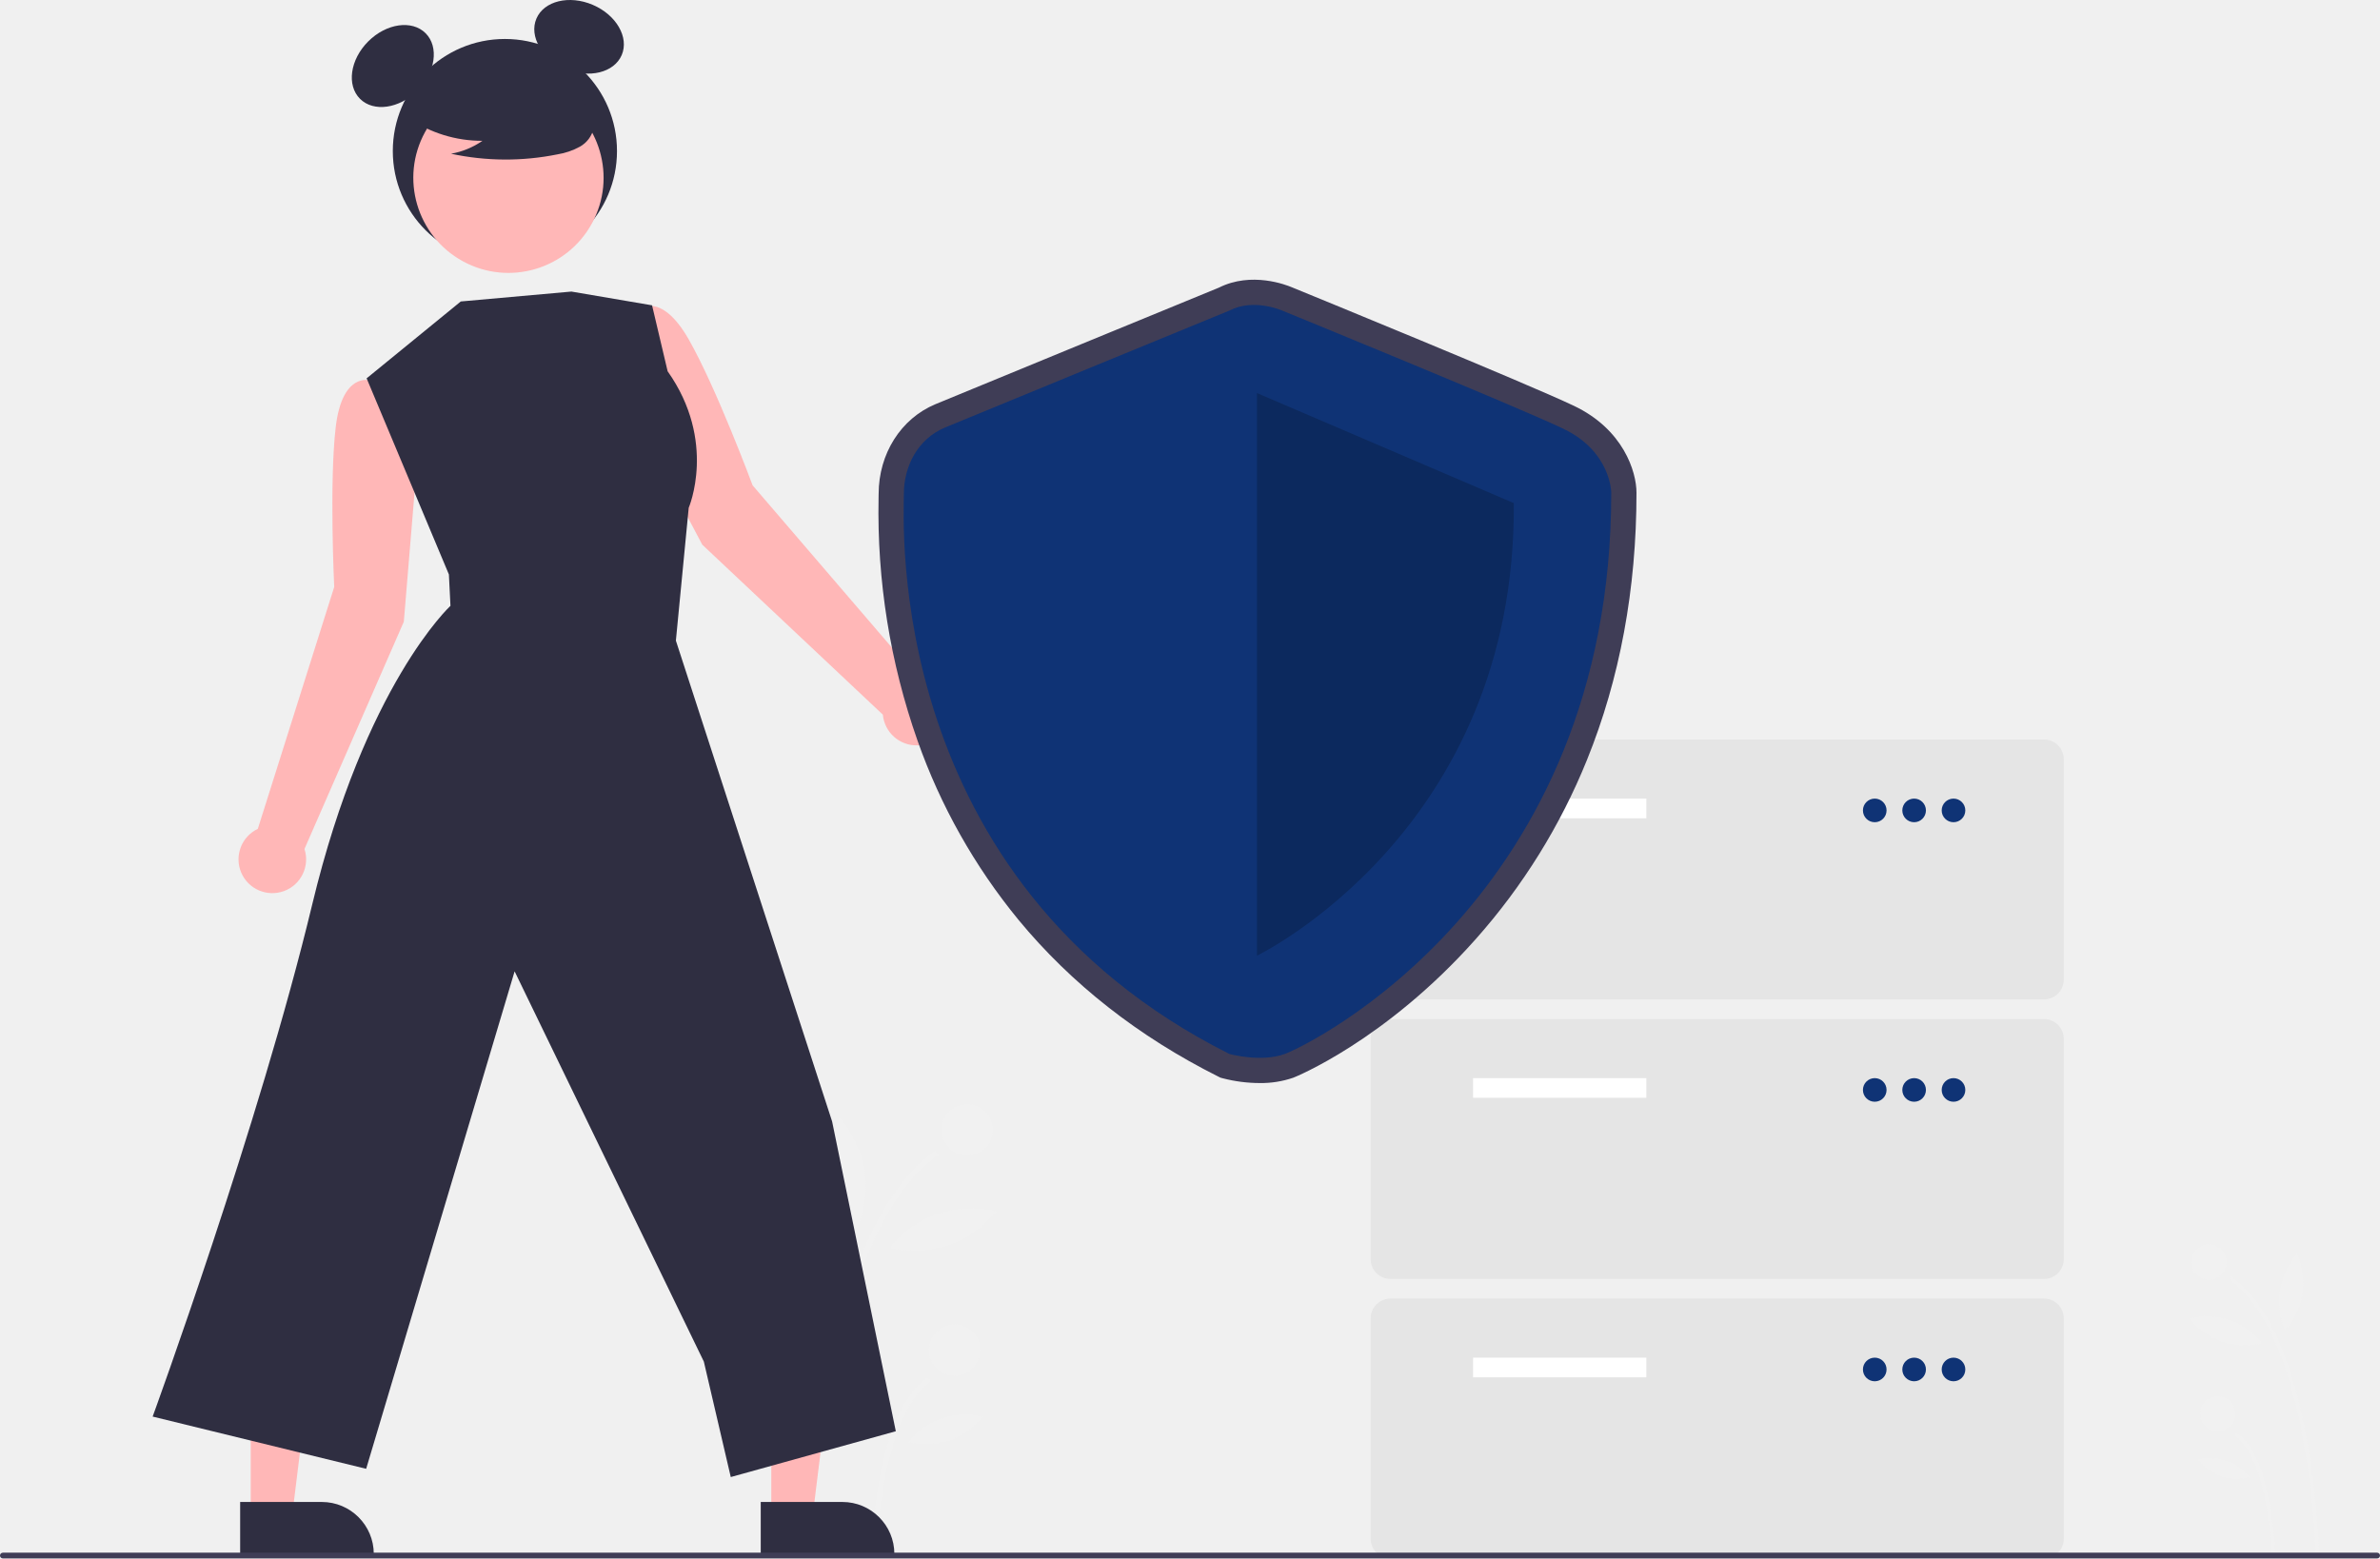
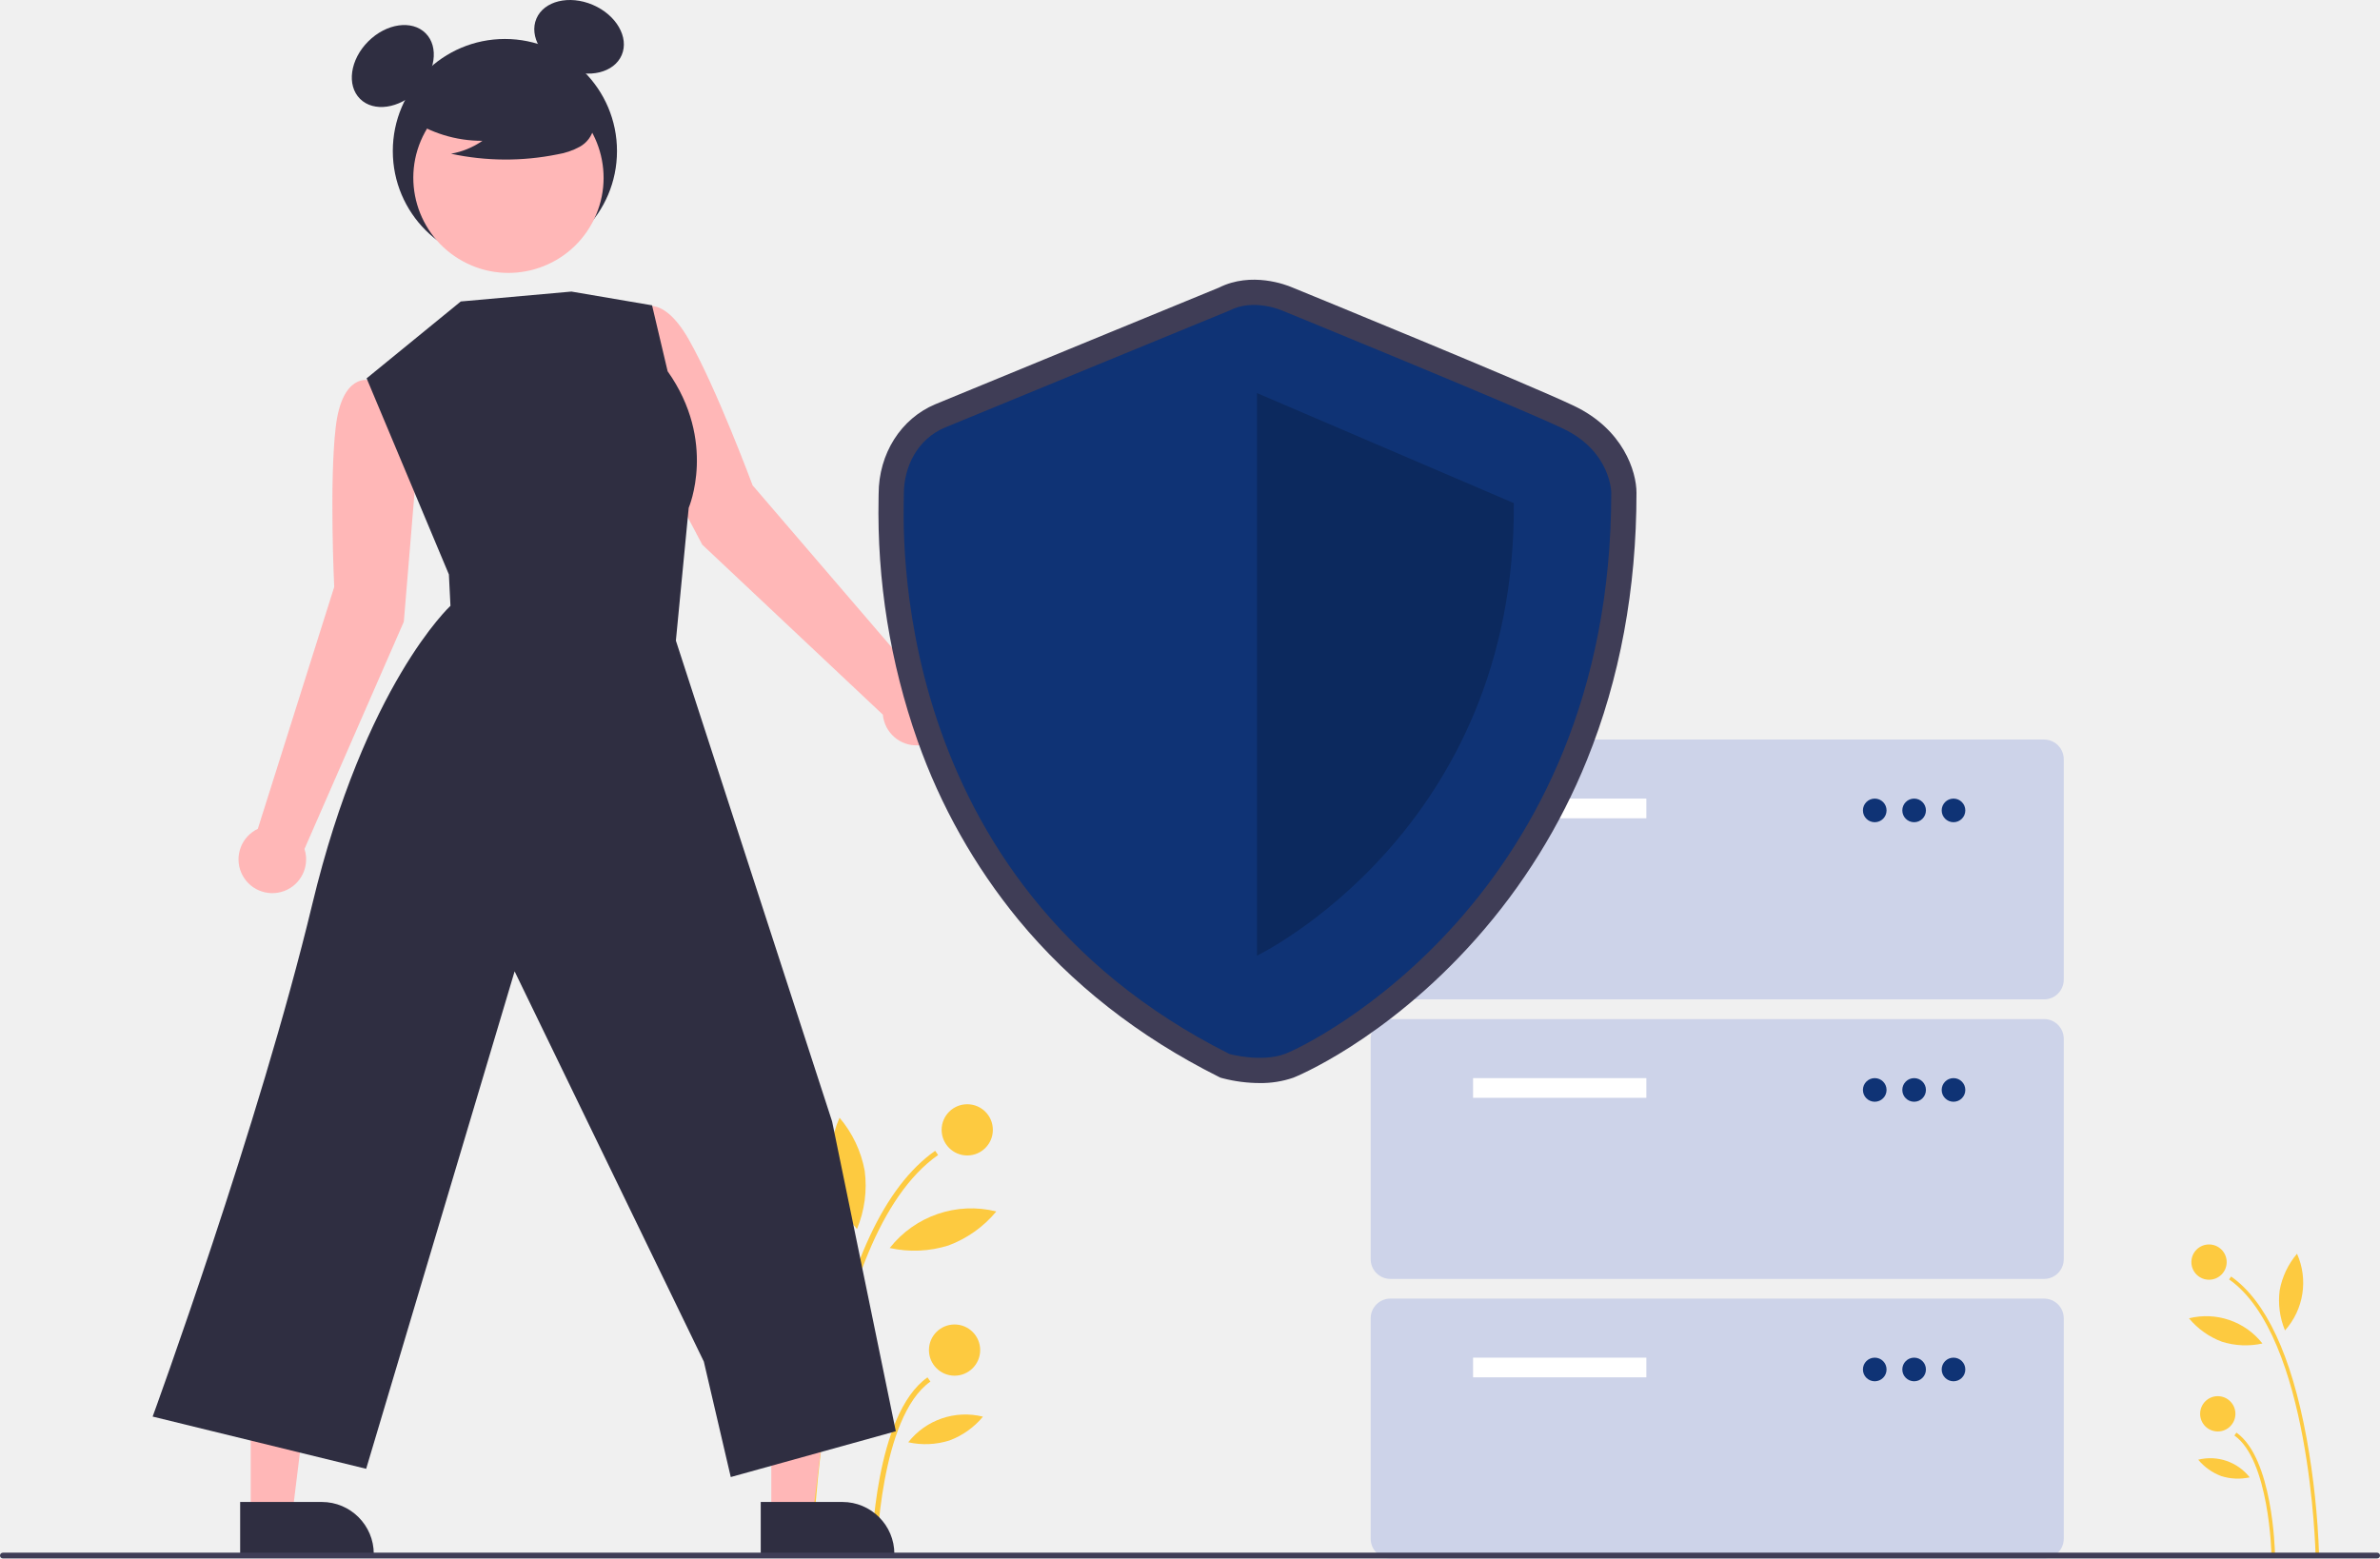
<svg xmlns="http://www.w3.org/2000/svg" data-name="Layer 1" width="826" height="541" viewBox="0 0 826 541">
-   <path d="M990.637,719.305l1.225-.024a284.08,284.08,0,0,0-4.348-40.598c-5.297-28.713-14.105-47.57-26.179-56.047l-.703,1.002C988.837,643.441,990.623,718.548,990.637,719.305Z" transform="translate(-187 -179.5)" fill="#f1f1f1" />
-   <path d="M975.326,719.012l1.225-.024c-.026-1.357-.792-33.326-13.378-42.163l-.703,1.002C974.548,686.308,975.32,718.686,975.326,719.012Z" transform="translate(-187 -179.5)" fill="#f1f1f1" />
-   <circle cx="766.664" cy="438.125" r="6.125" fill="#f1f1f1" />
-   <circle cx="769.697" cy="490.796" r="6.125" fill="#f1f1f1" />
-   <path d="M978.181,627.421a27.205,27.205,0,0,0,1.849,13.928,24.793,24.793,0,0,0,4.168-26.624A27.205,27.205,0,0,0,978.181,627.421Z" transform="translate(-187 -179.5)" fill="#f1f1f1" />
-   <path d="M958.161,645.276a27.205,27.205,0,0,0,14.037.606,24.793,24.793,0,0,0-25.49-8.743A27.205,27.205,0,0,0,958.161,645.276Z" transform="translate(-187 -179.5)" fill="#f1f1f1" />
-   <path d="M957.935,691.922a19.069,19.069,0,0,0,9.839.425,17.378,17.378,0,0,0-17.867-6.128A19.068,19.068,0,0,0,957.935,691.922Z" transform="translate(-187 -179.5)" fill="#f1f1f1" />
-   <path d="M469.026,719.305l-1.778-.035a412.331,412.331,0,0,1,6.311-58.927c7.688-41.675,20.472-69.046,37.997-81.351l1.021,1.455C471.639,609.191,469.047,718.207,469.026,719.305Z" transform="translate(-187 -179.5)" fill="#f1f1f1" />
-   <path d="M491.25,718.88l-1.778-.035c.038-1.969,1.149-48.372,19.417-61.198l1.021,1.455C492.379,671.41,491.259,718.407,491.25,718.88Z" transform="translate(-187 -179.5)" fill="#f1f1f1" />
-   <circle cx="335.692" cy="392.219" r="8.89" fill="#f1f1f1" />
-   <circle cx="331.29" cy="468.67" r="8.89" fill="#f1f1f1" />
-   <path d="M487.106,585.938a39.487,39.487,0,0,1-2.684,20.216,35.986,35.986,0,0,1-6.05-38.644A39.487,39.487,0,0,1,487.106,585.938Z" transform="translate(-187 -179.5)" fill="#f1f1f1" />
-   <path d="M516.164,611.855a39.487,39.487,0,0,1-20.374.88,35.986,35.986,0,0,1,36.998-12.691A39.487,39.487,0,0,1,516.164,611.855Z" transform="translate(-187 -179.5)" fill="#f1f1f1" />
-   <path d="M516.492,679.559a27.678,27.678,0,0,1-14.281.617,25.223,25.223,0,0,1,25.933-8.895A27.677,27.677,0,0,1,516.492,679.559Z" transform="translate(-187 -179.5)" fill="#f1f1f1" />
+   <path d="M990.637,719.305l1.225-.024a284.08,284.08,0,0,0-4.348-40.598c-5.297-28.713-14.105-47.57-26.179-56.047l-.703,1.002C988.837,643.441,990.623,718.548,990.637,719.305Z" transform="translate(-187 -179.5)" fill="rgba(253,202,64,1)" />
+   <path d="M975.326,719.012l1.225-.024c-.026-1.357-.792-33.326-13.378-42.163l-.703,1.002C974.548,686.308,975.32,718.686,975.326,719.012Z" transform="translate(-187 -179.5)" fill="rgba(253,202,64,1)" />
+   <circle cx="766.664" cy="438.125" r="6.125" fill="rgba(253,202,64,1)" />
+   <circle cx="769.697" cy="490.796" r="6.125" fill="rgba(253,202,64,1)" />
+   <path d="M978.181,627.421a27.205,27.205,0,0,0,1.849,13.928,24.793,24.793,0,0,0,4.168-26.624A27.205,27.205,0,0,0,978.181,627.421Z" transform="translate(-187 -179.5)" fill="rgba(253,202,64,1)" />
+   <path d="M958.161,645.276a27.205,27.205,0,0,0,14.037.606,24.793,24.793,0,0,0-25.49-8.743A27.205,27.205,0,0,0,958.161,645.276Z" transform="translate(-187 -179.5)" fill="rgba(253,202,64,1)" />
+   <path d="M957.935,691.922a19.069,19.069,0,0,0,9.839.425,17.378,17.378,0,0,0-17.867-6.128A19.068,19.068,0,0,0,957.935,691.922Z" transform="translate(-187 -179.5)" fill="rgba(253,202,64,1)" />
+   <path d="M469.026,719.305l-1.778-.035a412.331,412.331,0,0,1,6.311-58.927c7.688-41.675,20.472-69.046,37.997-81.351l1.021,1.455C471.639,609.191,469.047,718.207,469.026,719.305Z" transform="translate(-187 -179.5)" fill="rgba(253,202,64,1)" />
+   <path d="M491.25,718.88l-1.778-.035c.038-1.969,1.149-48.372,19.417-61.198l1.021,1.455C492.379,671.41,491.259,718.407,491.25,718.88Z" transform="translate(-187 -179.5)" fill="rgba(253,202,64,1)" />
+   <circle cx="335.692" cy="392.219" r="8.89" fill="rgba(253,202,64,1)" />
+   <circle cx="331.29" cy="468.67" r="8.89" fill="rgba(253,202,64,1)" />
+   <path d="M487.106,585.938a39.487,39.487,0,0,1-2.684,20.216,35.986,35.986,0,0,1-6.05-38.644A39.487,39.487,0,0,1,487.106,585.938Z" transform="translate(-187 -179.5)" fill="rgba(253,202,64,1)" />
+   <path d="M516.164,611.855a39.487,39.487,0,0,1-20.374.88,35.986,35.986,0,0,1,36.998-12.691A39.487,39.487,0,0,1,516.164,611.855Z" transform="translate(-187 -179.5)" fill="rgba(253,202,64,1)" />
+   <path d="M516.492,679.559a27.678,27.678,0,0,1-14.281.617,25.223,25.223,0,0,1,25.933-8.895A27.677,27.677,0,0,1,516.492,679.559Z" transform="translate(-187 -179.5)" fill="rgba(253,202,64,1)" />
  <path d="M331.679,340.734l-4.277-26.168L315.324,311.546s-9.586-2.952-11.826,16.355c-2.24,19.308-.504,55.356-.504,55.356l-26.517,83.971a11.729,11.729,0,1,0,16.194,6.985l34.478-78.878Z" transform="translate(-187 -179.5)" fill="#ffb7b7" />
  <path d="M405.122,320.141l-6.341-25.746,9.922-7.519s7.656-6.479,17.298,10.398c9.641,16.877,22.198,50.713,22.198,50.713l57.357,66.816a11.729,11.729,0,1,1-12.151,12.782L430.726,368.579Z" transform="translate(-187 -179.5)" fill="#ffb7b7" />
  <polygon points="267.689 526.093 282.072 526.092 288.915 470.614 267.686 470.615 267.689 526.093" fill="#ffb7b7" />
  <path d="M451.02,700.897l28.326-.001h.001a18.052,18.052,0,0,1,18.051,18.051v.587l-46.378.002Z" transform="translate(-187 -179.5)" fill="#2f2e41" />
  <polygon points="87.016 526.093 101.399 526.092 108.242 470.614 87.013 470.615 87.016 526.093" fill="#ffb7b7" />
  <path d="M270.347,700.897l28.326-.001h.001a18.052,18.052,0,0,1,18.051,18.051v.587l-46.378.002Z" transform="translate(-187 -179.5)" fill="#2f2e41" />
  <circle cx="175.23" cy="52.431" r="38.902" fill="#2f2e41" />
  <ellipse cx="323.328" cy="202.419" rx="16.097" ry="12.073" transform="translate(-235.4315 108.4149) rotate(-45)" fill="#2f2e41" />
  <ellipse cx="387.973" cy="192.279" rx="12.073" ry="16.097" transform="translate(-128.2553 294.0317) rotate(-66.86956)" fill="#2f2e41" />
  <circle cx="363.464" cy="241.218" r="33.016" transform="translate(-209.5328 264.9384) rotate(-61.33682)" fill="#ffb7b7" />
  <path d="M328.772,220.451a44.904,44.904,0,0,0,25.662,7.931,27.517,27.517,0,0,1-10.906,4.487,90.545,90.545,0,0,0,36.985.208,23.937,23.937,0,0,0,7.742-2.659,9.798,9.798,0,0,0,4.779-6.391c.811-4.636-2.801-8.847-6.554-11.685a48.348,48.348,0,0,0-40.628-8.119c-4.538,1.173-9.085,3.155-12.033,6.8s-3.821,9.264-1.012,13.017Z" transform="translate(-187 -179.5)" fill="#2f2e41" />
  <path d="M346.918,284.151l-32.678,26.687,28.552,68.079.545,10.893s-29.64,27.328-47.979,103.668-55.38,177.778-55.38,177.778l74.101,18.128,51.521-172.69,65.677,135.48,9.343,40.072,57.28-15.901L475.792,568.808,421.572,401.886l4.452-46.114s9.922-23.017-7.315-47.386l-5.406-22.898L385.317,280.717Z" transform="translate(-187 -179.5)" fill="#2f2e41" />
-   <path d="M896.415,526.429H669.543a6.841,6.841,0,0,1-6.833-6.833v-76.535a6.841,6.841,0,0,1,6.833-6.833h226.871a6.841,6.841,0,0,1,6.833,6.833v76.535A6.841,6.841,0,0,1,896.415,526.429Z" transform="translate(-187 -179.5)" fill="#e5e5e5" />
+   <path d="M896.415,526.429H669.543a6.841,6.841,0,0,1-6.833-6.833v-76.535a6.841,6.841,0,0,1,6.833-6.833h226.871a6.841,6.841,0,0,1,6.833,6.833v76.535A6.841,6.841,0,0,1,896.415,526.429Z" transform="translate(-187 -179.5)" fill="#cdd3e9" />
  <rect x="511.244" y="277.228" width="60.135" height="6.833" fill="#fff" />
  <circle cx="650.647" cy="281.328" r="4.1" fill="#0f3375" />
  <circle cx="664.314" cy="281.328" r="4.1" fill="#0f3375" />
  <circle cx="677.981" cy="281.328" r="4.1" fill="#0f3375" />
-   <path d="M896.415,623.465H669.543a6.841,6.841,0,0,1-6.833-6.833v-76.535a6.841,6.841,0,0,1,6.833-6.833h226.871a6.841,6.841,0,0,1,6.833,6.833v76.535A6.841,6.841,0,0,1,896.415,623.465Z" transform="translate(-187 -179.5)" fill="#e5e5e5" />
+   <path d="M896.415,623.465H669.543a6.841,6.841,0,0,1-6.833-6.833v-76.535a6.841,6.841,0,0,1,6.833-6.833h226.871a6.841,6.841,0,0,1,6.833,6.833v76.535A6.841,6.841,0,0,1,896.415,623.465Z" transform="translate(-187 -179.5)" fill="#cdd3e9" />
  <rect x="511.244" y="374.263" width="60.135" height="6.833" fill="#fff" />
  <circle cx="650.647" cy="378.363" r="4.1" fill="#0f3375" />
  <circle cx="664.314" cy="378.363" r="4.1" fill="#0f3375" />
  <circle cx="677.981" cy="378.363" r="4.1" fill="#0f3375" />
-   <path d="M896.415,720.5H669.543a6.841,6.841,0,0,1-6.833-6.833v-76.535a6.841,6.841,0,0,1,6.833-6.833h226.871a6.841,6.841,0,0,1,6.833,6.833v76.535A6.841,6.841,0,0,1,896.415,720.5Z" transform="translate(-187 -179.5)" fill="#e5e5e5" />
+   <path d="M896.415,720.5H669.543a6.841,6.841,0,0,1-6.833-6.833v-76.535a6.841,6.841,0,0,1,6.833-6.833h226.871a6.841,6.841,0,0,1,6.833,6.833v76.535A6.841,6.841,0,0,1,896.415,720.5Z" transform="translate(-187 -179.5)" fill="#cdd3e9" />
  <rect x="511.244" y="471.299" width="60.135" height="6.833" fill="#fff" />
  <circle cx="650.647" cy="475.399" r="4.1" fill="#0f3375" />
  <circle cx="664.314" cy="475.399" r="4.1" fill="#0f3375" />
  <circle cx="677.981" cy="475.399" r="4.1" fill="#0f3375" />
  <path d="M624.17,555.475a51.658,51.658,0,0,1-12.806-1.657l-.824-.228-.765-.383c-27.647-13.862-50.972-32.171-69.326-54.421A206.016,206.016,0,0,1,505.445,436.631a239.231,239.231,0,0,1-13.528-84.274c.012-.602.022-1.067.022-1.387,0-13.939,7.737-26.17,19.712-31.159,9.165-3.819,92.375-37.996,98.387-40.466,11.322-5.673,23.402-.938,25.335-.11,4.336,1.773,81.259,33.235,97.881,41.15,17.132,8.158,21.703,22.813,21.703,30.187,0,33.382-5.781,64.579-17.183,92.727a214.708,214.708,0,0,1-38.585,62.184c-31.498,35.446-63.004,48.012-63.309,48.123A34.427,34.427,0,0,1,624.17,555.475ZM616.76,537.122c2.732.612,9.02,1.531,13.119.036,5.207-1.899,31.578-15.574,56.22-43.305,34.047-38.315,51.323-86.48,51.348-143.157-.061-1.148-.876-9.338-11.722-14.502-16.301-7.762-96.255-40.456-97.061-40.785l-.221-.094c-1.676-.702-7.008-2.181-10.684-.255l-.736.343c-.891.366-89.22,36.644-98.64,40.57-6.59,2.746-8.938,9.548-8.938,14.998,0,.398-.01.978-.025,1.726C508.669,391.478,517.643,486.905,616.76,537.122Z" transform="translate(-187 -179.5)" fill="#3f3d56" />
  <path d="M613.698,287.305s-89.131,36.608-98.681,40.587-14.325,13.529-14.325,23.079S493.53,485.132,613.698,545.382c0,0,10.906,3.018,19.181,0s113.322-53.95,113.322-194.809c0,0,0-14.325-16.712-22.283S631.977,287.305,631.977,287.305,622.054,282.928,613.698,287.305Z" transform="translate(-187 -179.5)" fill="#0f3375" />
  <path d="M623.248,315.954V511.243s89.927-43.287,89.131-157.089Z" transform="translate(-187 -179.5)" opacity="0.2" />
  <path d="M1012,720.5H188a1,1,0,0,1,0-2h824a1,1,0,0,1,0,2Z" transform="translate(-187 -179.5)" fill="#3f3d56" />
</svg>
